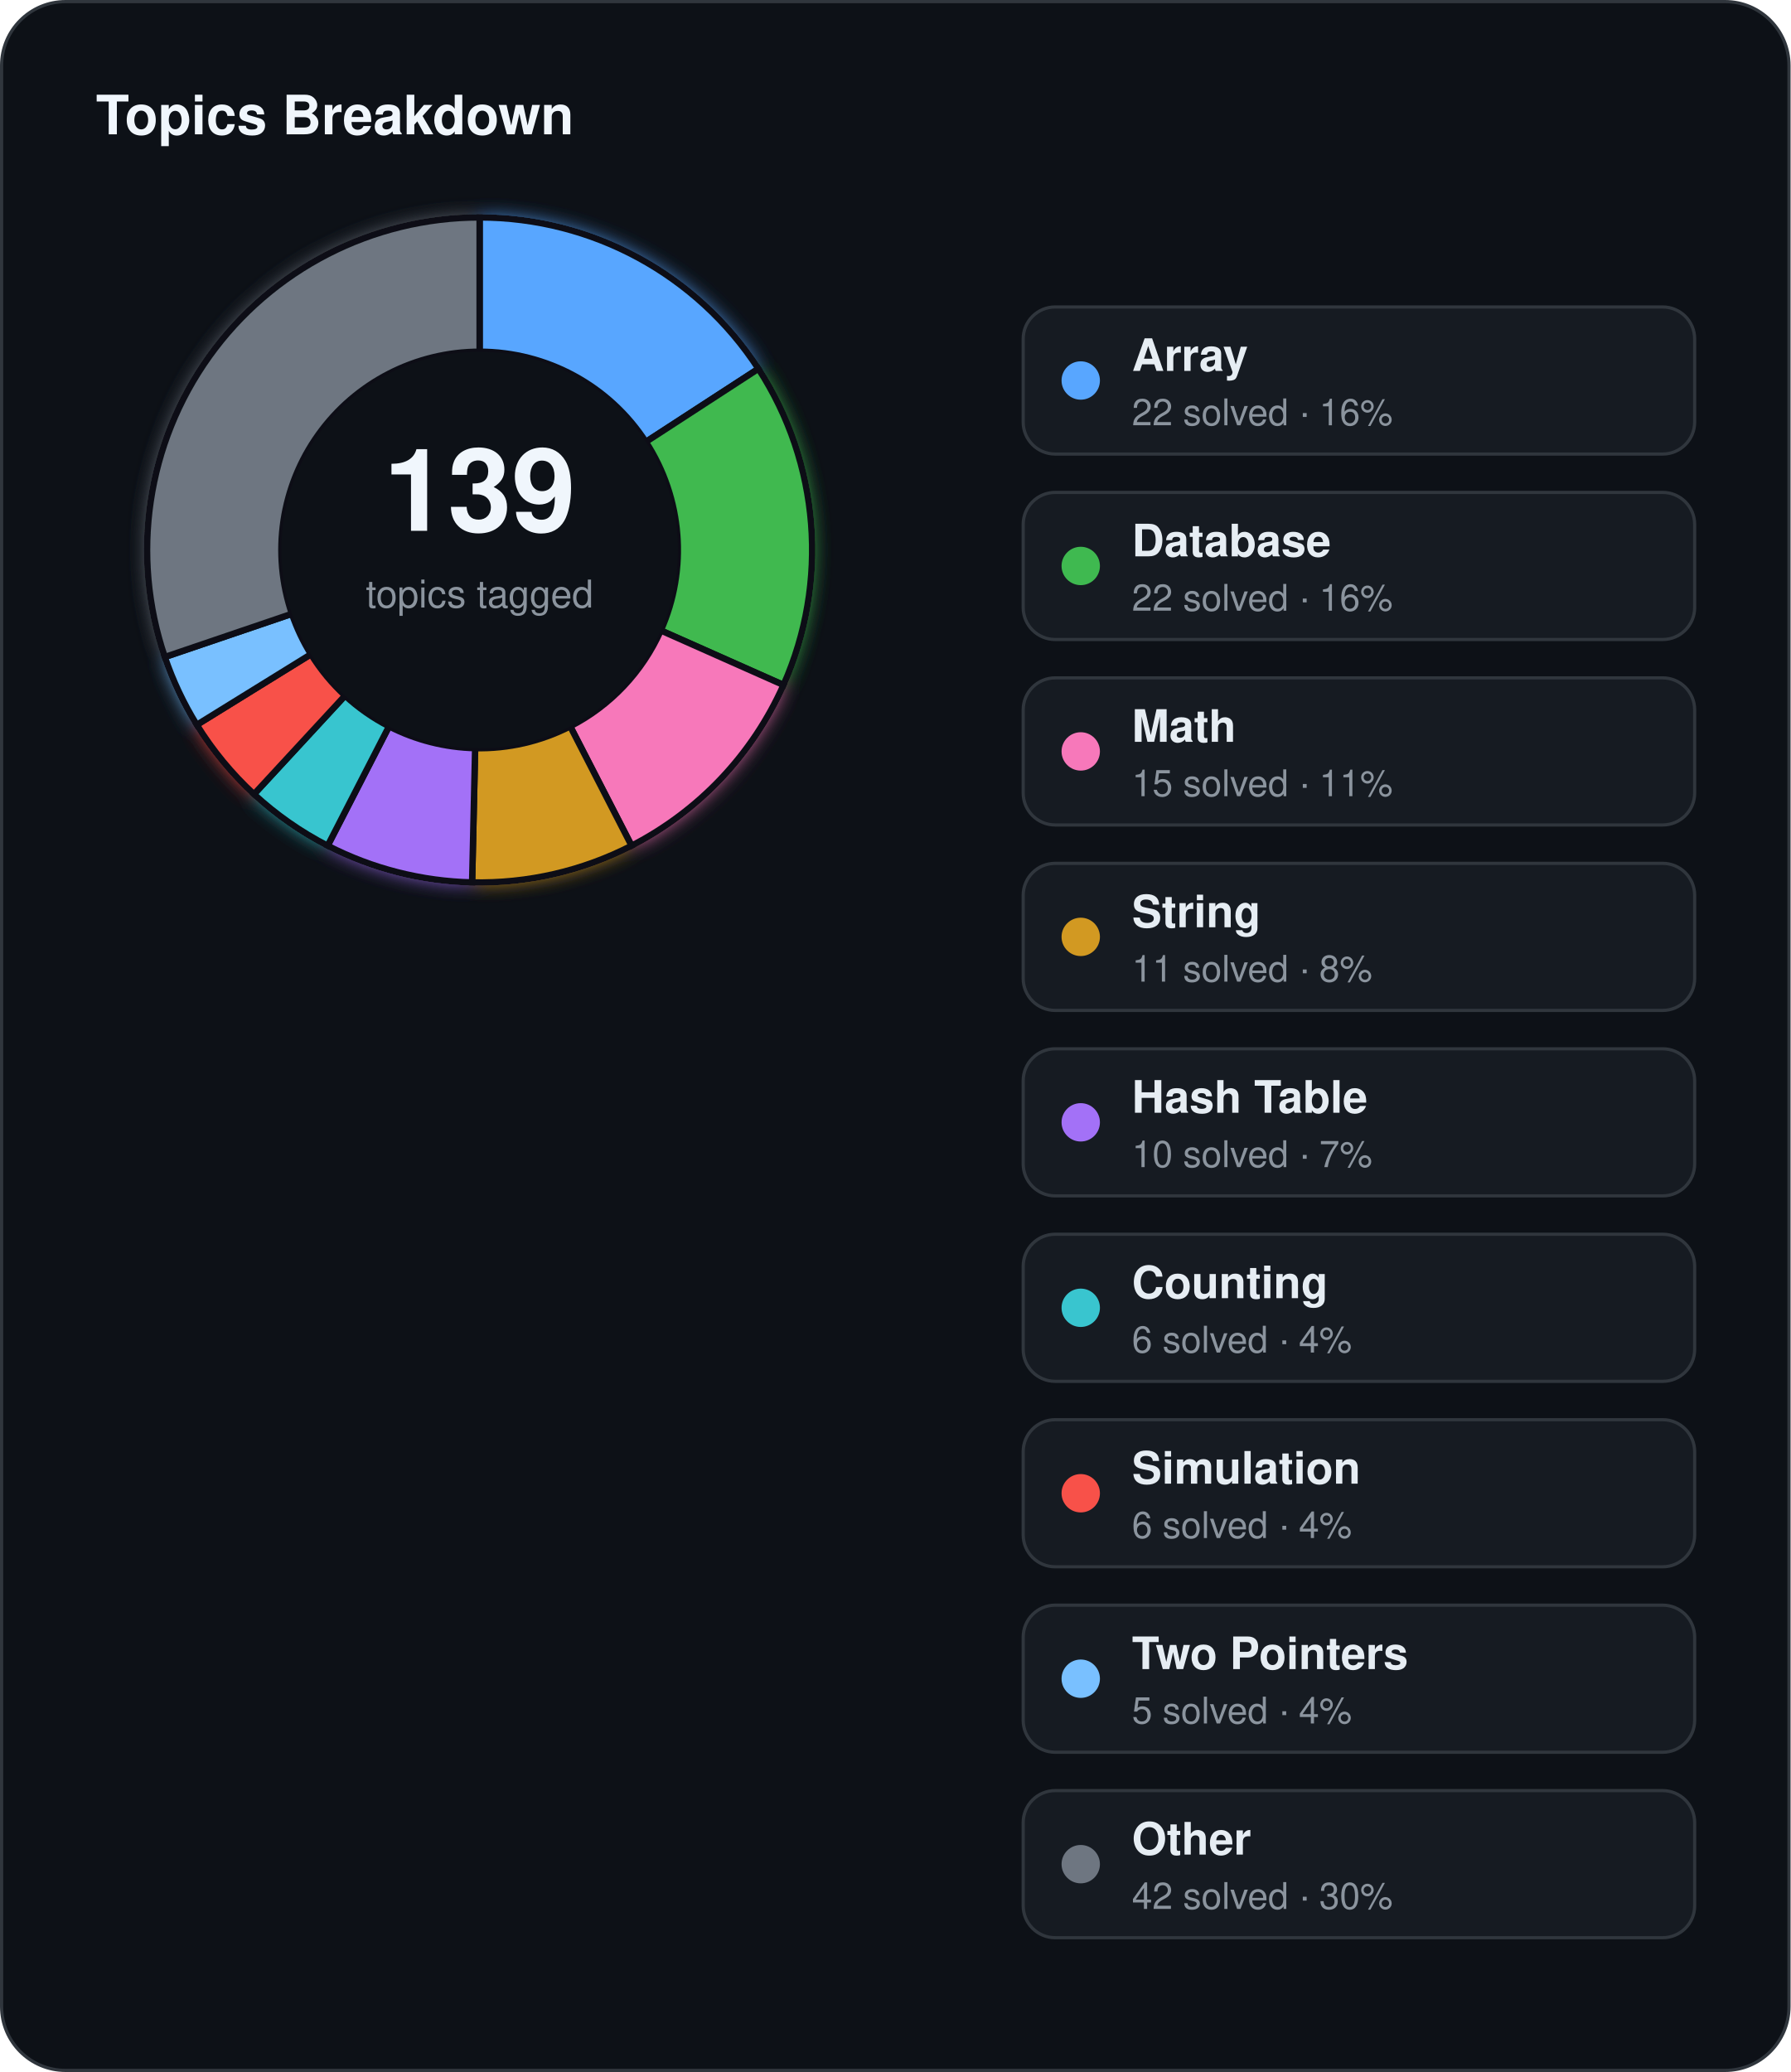
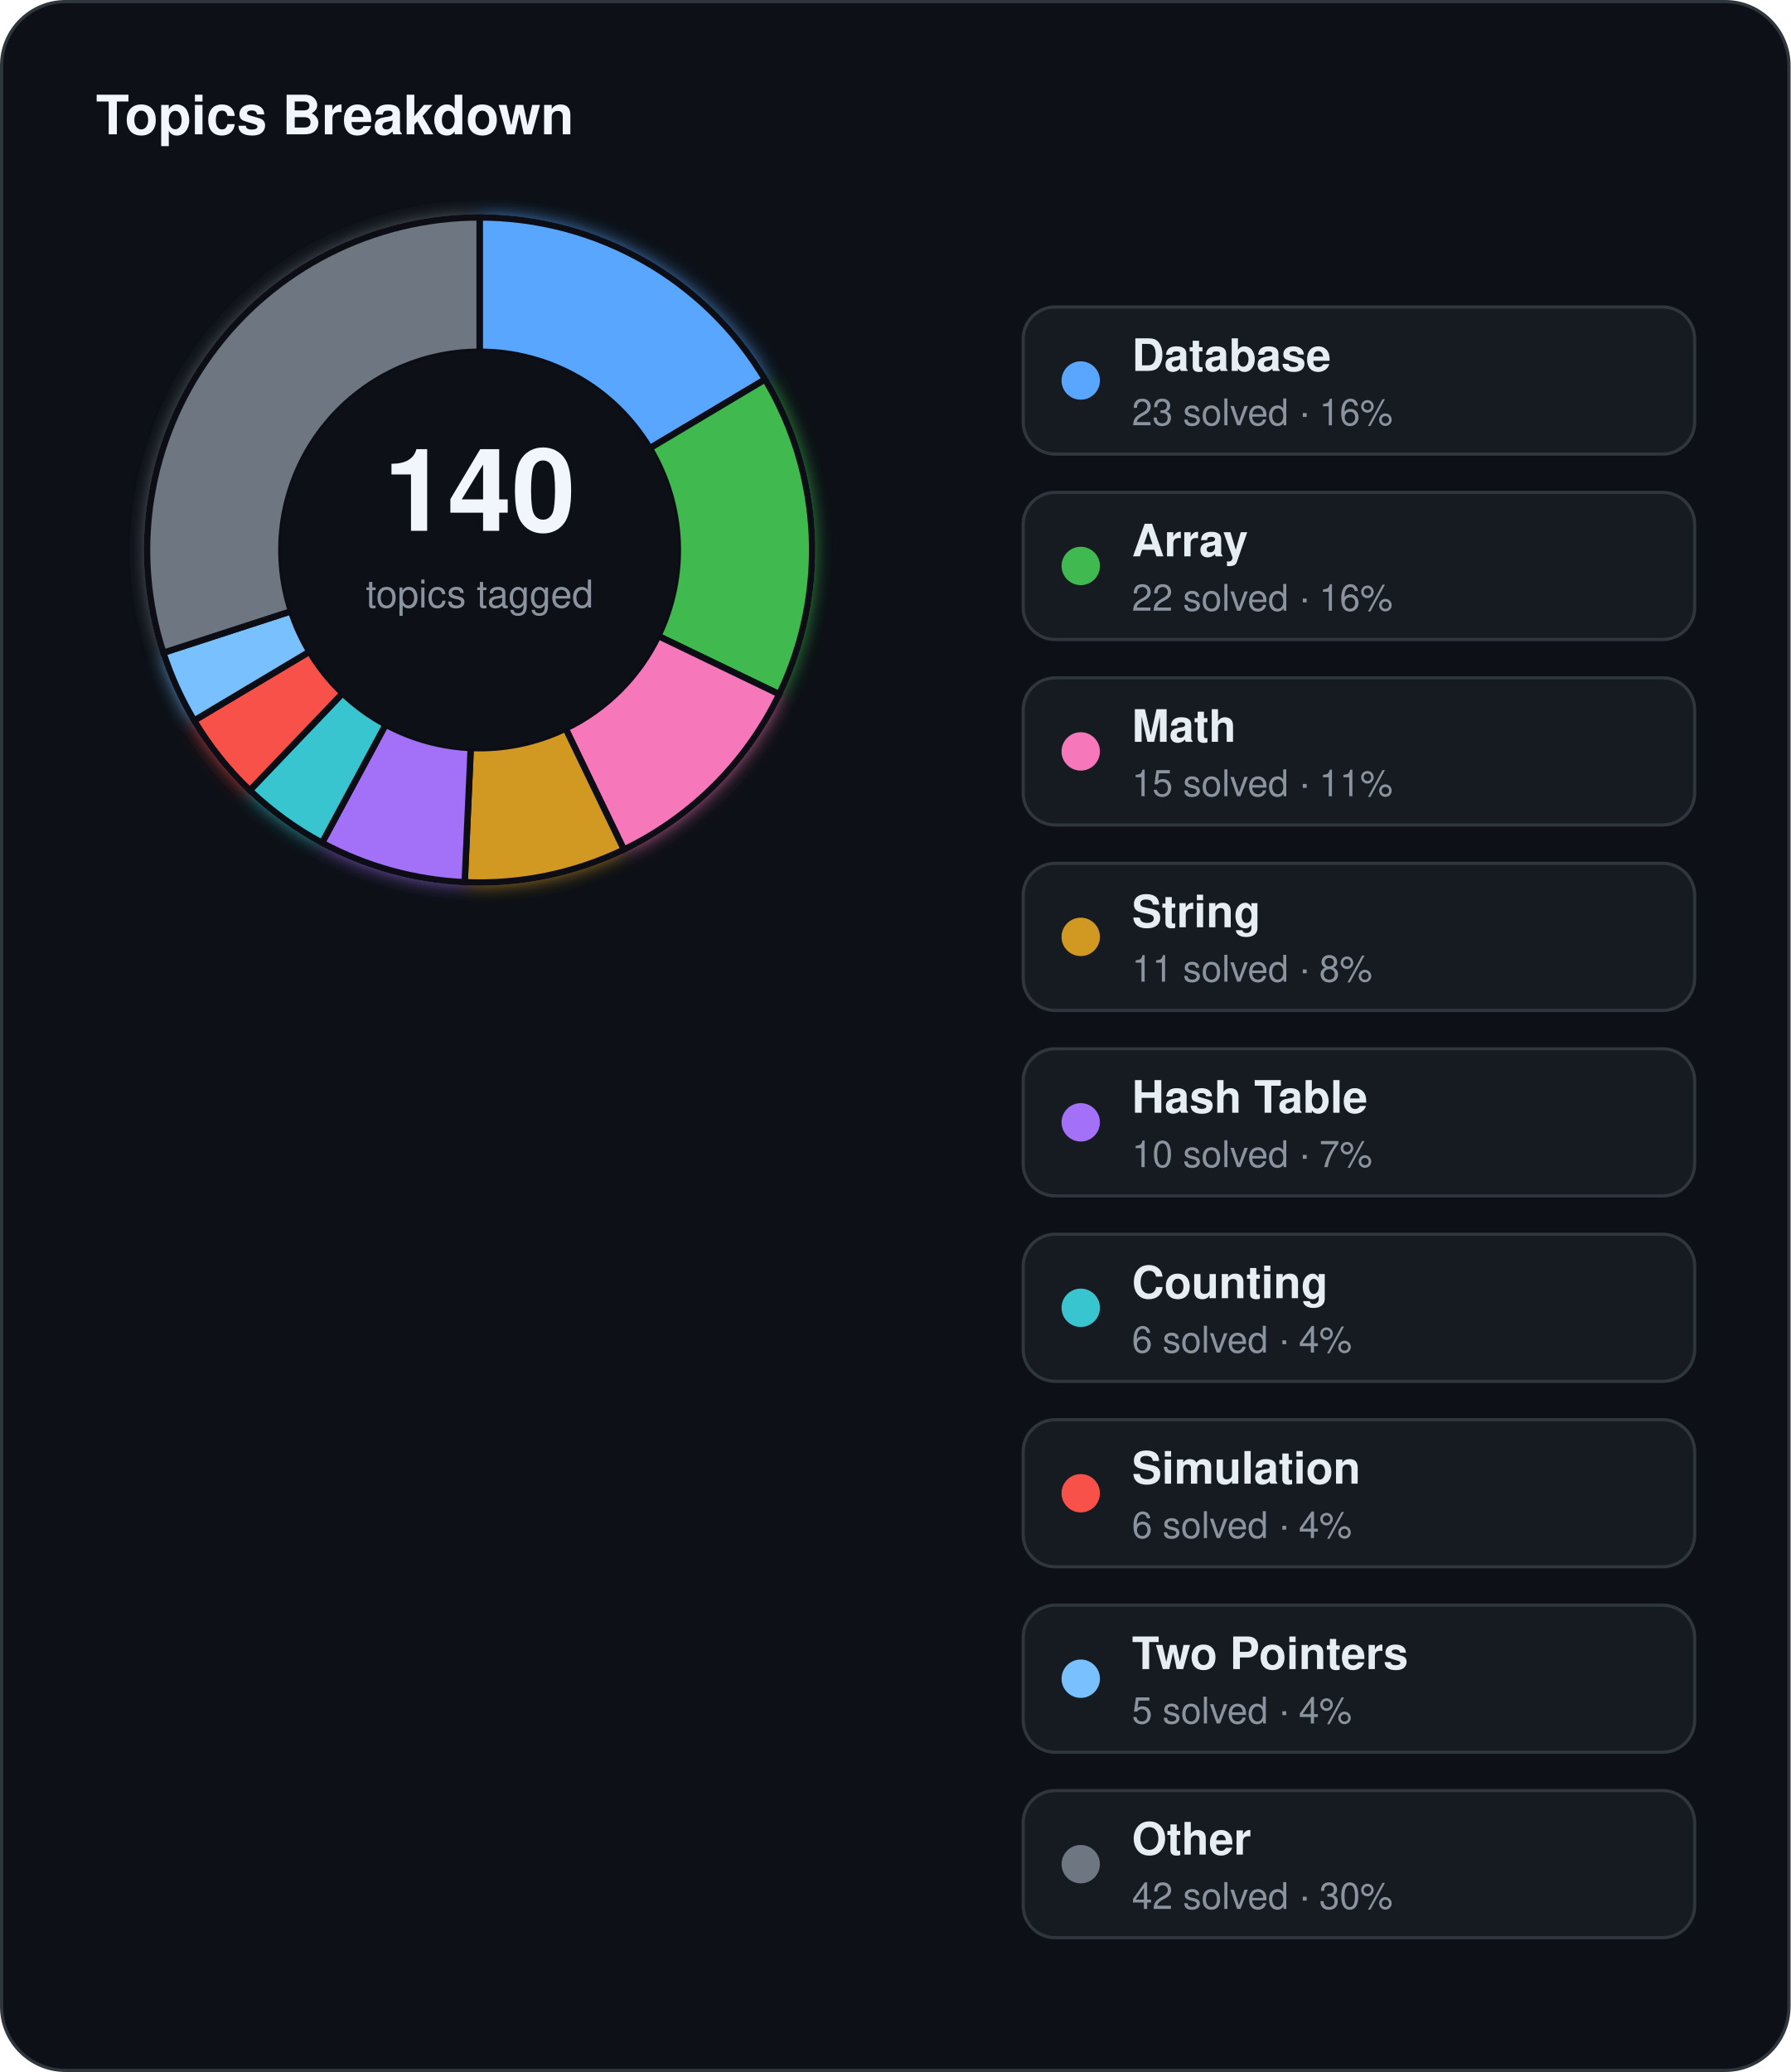
<svg xmlns="http://www.w3.org/2000/svg" width="560" height="648" viewBox="0 0 560 648">
  <defs>
    <filter id="topics-glow" x="-60%" y="-60%" width="220%" height="220%">
      <feGaussianBlur stdDeviation="3" result="blur" />
      <feMerge>
        <feMergeNode in="blur" />
        <feMergeNode in="SourceGraphic" />
      </feMerge>
    </filter>
  </defs>
  <rect x="0.5" y="0.5" width="559" height="647" rx="20" fill="#0d1117" stroke="#30363d" stroke-width="1" />
  <text x="30" y="42" fill="#f0f6fc" font-family="Segoe UI, Helvetica, Arial, sans-serif" font-size="17" font-weight="700">Topics Breakdown</text>
  <g filter="url(#topics-glow)">
-     <path d="M 150.00,68.00 A 104,104 0 0 1 237.20,115.32 L 201.98,138.21 A 62,62 0 0 0 150.00,110.00 Z" fill="#58a6ff" stroke="#0d1117" stroke-width="2" />
-     <path d="M 237.20,115.32 A 104,104 0 0 1 245.04,214.23 L 206.66,197.17 A 62,62 0 0 0 201.98,138.21 Z" fill="#3fb950" stroke="#0d1117" stroke-width="2" />
-     <path d="M 245.04,214.23 A 104,104 0 0 1 197.53,264.50 L 178.33,227.15 A 62,62 0 0 0 206.66,197.17 Z" fill="#f778ba" stroke="#0d1117" stroke-width="2" />
-     <path d="M 197.53,264.50 A 104,104 0 0 1 147.65,275.97 L 148.60,233.98 A 62,62 0 0 0 178.33,227.15 Z" fill="#d29922" stroke="#0d1117" stroke-width="2" />
-     <path d="M 147.65,275.97 A 104,104 0 0 1 102.47,264.50 L 121.67,227.15 A 62,62 0 0 0 148.60,233.98 Z" fill="#a371f7" stroke="#0d1117" stroke-width="2" />
-     <path d="M 102.47,264.50 A 104,104 0 0 1 79.43,248.39 L 107.93,217.54 A 62,62 0 0 0 121.67,227.15 Z" fill="#39c5cf" stroke="#0d1117" stroke-width="2" />
-     <path d="M 79.43,248.39 A 104,104 0 0 1 61.54,226.69 L 97.26,204.60 A 62,62 0 0 0 107.93,217.54 Z" fill="#f85149" stroke="#0d1117" stroke-width="2" />
-     <path d="M 61.54,226.69 A 104,104 0 0 1 51.54,205.48 L 91.30,191.96 A 62,62 0 0 0 97.26,204.60 Z" fill="#79c0ff" stroke="#0d1117" stroke-width="2" />
-     <path d="M 51.54,205.48 A 104,104 0 0 1 150.00,68.00 L 150.00,110.00 A 62,62 0 0 0 91.30,191.96 Z" fill="#6e7681" stroke="#0d1117" stroke-width="2" />
+     <path d="M 150.00,68.00 A 104,104 0 0 1 239.28,118.66 L 203.22,140.20 A 62,62 0 0 0 150.00,110.00 Z" fill="#58a6ff" stroke="#0d1117" stroke-width="2" />
+     <path d="M 239.28,118.66 A 104,104 0 0 1 243.70,217.12 L 205.86,198.90 A 62,62 0 0 0 203.22,140.20 Z" fill="#3fb950" stroke="#0d1117" stroke-width="2" />
+     <path d="M 243.70,217.12 A 104,104 0 0 1 195.12,265.70 L 176.90,227.86 A 62,62 0 0 0 205.86,198.90 Z" fill="#f778ba" stroke="#0d1117" stroke-width="2" />
+     <path d="M 195.12,265.70 A 104,104 0 0 1 145.33,275.90 L 147.22,233.94 A 62,62 0 0 0 176.90,227.86 Z" fill="#d29922" stroke="#0d1117" stroke-width="2" />
+     <path d="M 145.33,275.90 A 104,104 0 0 1 100.72,263.58 L 120.62,226.60 A 62,62 0 0 0 147.22,233.94 Z" fill="#a371f7" stroke="#0d1117" stroke-width="2" />
+     <path d="M 100.72,263.58 A 104,104 0 0 1 78.13,247.17 L 107.15,216.81 A 62,62 0 0 0 120.62,226.60 Z" fill="#39c5cf" stroke="#0d1117" stroke-width="2" />
+     <path d="M 78.13,247.17 A 104,104 0 0 1 60.72,225.34 L 96.78,203.80 A 62,62 0 0 0 107.15,216.81 Z" fill="#f85149" stroke="#0d1117" stroke-width="2" />
+     <path d="M 60.72,225.34 A 104,104 0 0 1 51.09,204.14 L 91.03,191.16 A 62,62 0 0 0 96.78,203.80 Z" fill="#79c0ff" stroke="#0d1117" stroke-width="2" />
+     <path d="M 51.09,204.14 A 104,104 0 0 1 150.00,68.00 L 150.00,110.00 A 62,62 0 0 0 91.03,191.16 Z" fill="#6e7681" stroke="#0d1117" stroke-width="2" />
  </g>
  <circle cx="150" cy="172" r="62" fill="#0d1117" />
-   <text x="150" y="166" text-anchor="middle" fill="#f0f6fc" font-family="Segoe UI, Helvetica, Arial, sans-serif" font-size="36" font-weight="700">139</text>
+   <text x="150" y="166" text-anchor="middle" fill="#f0f6fc" font-family="Segoe UI, Helvetica, Arial, sans-serif" font-size="36" font-weight="700">140</text>
  <text x="150" y="190" text-anchor="middle" fill="#8b949e" font-family="Segoe UI, Helvetica, Arial, sans-serif" font-size="12">topics tagged</text>
  <rect x="320" y="96" width="210" height="46" rx="10" fill="#161b22" stroke="#30363d" stroke-width="1" />
  <circle cx="338" cy="119" r="6" fill="#58a6ff" />
-   <text x="354" y="116" fill="#e6edf3" font-family="Segoe UI, Helvetica, Arial, sans-serif" font-size="14" font-weight="600">Array</text>
-   <text x="354" y="133" fill="#8b949e" font-family="Segoe UI, Helvetica, Arial, sans-serif" font-size="11.5">22 solved · 16%</text>
+   <text x="354" y="116" fill="#e6edf3" font-family="Segoe UI, Helvetica, Arial, sans-serif" font-size="14" font-weight="600">Database</text>
+   <text x="354" y="133" fill="#8b949e" font-family="Segoe UI, Helvetica, Arial, sans-serif" font-size="11.5">23 solved · 16%</text>
  <rect x="320" y="154" width="210" height="46" rx="10" fill="#161b22" stroke="#30363d" stroke-width="1" />
  <circle cx="338" cy="177" r="6" fill="#3fb950" />
-   <text x="354" y="174" fill="#e6edf3" font-family="Segoe UI, Helvetica, Arial, sans-serif" font-size="14" font-weight="600">Database</text>
+   <text x="354" y="174" fill="#e6edf3" font-family="Segoe UI, Helvetica, Arial, sans-serif" font-size="14" font-weight="600">Array</text>
  <text x="354" y="191" fill="#8b949e" font-family="Segoe UI, Helvetica, Arial, sans-serif" font-size="11.5">22 solved · 16%</text>
  <rect x="320" y="212" width="210" height="46" rx="10" fill="#161b22" stroke="#30363d" stroke-width="1" />
  <circle cx="338" cy="235" r="6" fill="#f778ba" />
  <text x="354" y="232" fill="#e6edf3" font-family="Segoe UI, Helvetica, Arial, sans-serif" font-size="14" font-weight="600">Math</text>
  <text x="354" y="249" fill="#8b949e" font-family="Segoe UI, Helvetica, Arial, sans-serif" font-size="11.5">15 solved · 11%</text>
  <rect x="320" y="270" width="210" height="46" rx="10" fill="#161b22" stroke="#30363d" stroke-width="1" />
  <circle cx="338" cy="293" r="6" fill="#d29922" />
  <text x="354" y="290" fill="#e6edf3" font-family="Segoe UI, Helvetica, Arial, sans-serif" font-size="14" font-weight="600">String</text>
  <text x="354" y="307" fill="#8b949e" font-family="Segoe UI, Helvetica, Arial, sans-serif" font-size="11.5">11 solved · 8%</text>
  <rect x="320" y="328" width="210" height="46" rx="10" fill="#161b22" stroke="#30363d" stroke-width="1" />
  <circle cx="338" cy="351" r="6" fill="#a371f7" />
  <text x="354" y="348" fill="#e6edf3" font-family="Segoe UI, Helvetica, Arial, sans-serif" font-size="14" font-weight="600">Hash Table</text>
  <text x="354" y="365" fill="#8b949e" font-family="Segoe UI, Helvetica, Arial, sans-serif" font-size="11.5">10 solved · 7%</text>
  <rect x="320" y="386" width="210" height="46" rx="10" fill="#161b22" stroke="#30363d" stroke-width="1" />
  <circle cx="338" cy="409" r="6" fill="#39c5cf" />
  <text x="354" y="406" fill="#e6edf3" font-family="Segoe UI, Helvetica, Arial, sans-serif" font-size="14" font-weight="600">Counting</text>
  <text x="354" y="423" fill="#8b949e" font-family="Segoe UI, Helvetica, Arial, sans-serif" font-size="11.5">6 solved · 4%</text>
  <rect x="320" y="444" width="210" height="46" rx="10" fill="#161b22" stroke="#30363d" stroke-width="1" />
  <circle cx="338" cy="467" r="6" fill="#f85149" />
  <text x="354" y="464" fill="#e6edf3" font-family="Segoe UI, Helvetica, Arial, sans-serif" font-size="14" font-weight="600">Simulation</text>
  <text x="354" y="481" fill="#8b949e" font-family="Segoe UI, Helvetica, Arial, sans-serif" font-size="11.5">6 solved · 4%</text>
  <rect x="320" y="502" width="210" height="46" rx="10" fill="#161b22" stroke="#30363d" stroke-width="1" />
  <circle cx="338" cy="525" r="6" fill="#79c0ff" />
  <text x="354" y="522" fill="#e6edf3" font-family="Segoe UI, Helvetica, Arial, sans-serif" font-size="14" font-weight="600">Two Pointers</text>
  <text x="354" y="539" fill="#8b949e" font-family="Segoe UI, Helvetica, Arial, sans-serif" font-size="11.5">5 solved · 4%</text>
  <rect x="320" y="560" width="210" height="46" rx="10" fill="#161b22" stroke="#30363d" stroke-width="1" />
  <circle cx="338" cy="583" r="6" fill="#6e7681" />
  <text x="354" y="580" fill="#e6edf3" font-family="Segoe UI, Helvetica, Arial, sans-serif" font-size="14" font-weight="600">Other</text>
  <text x="354" y="597" fill="#8b949e" font-family="Segoe UI, Helvetica, Arial, sans-serif" font-size="11.5">42 solved · 30%</text>
</svg>
